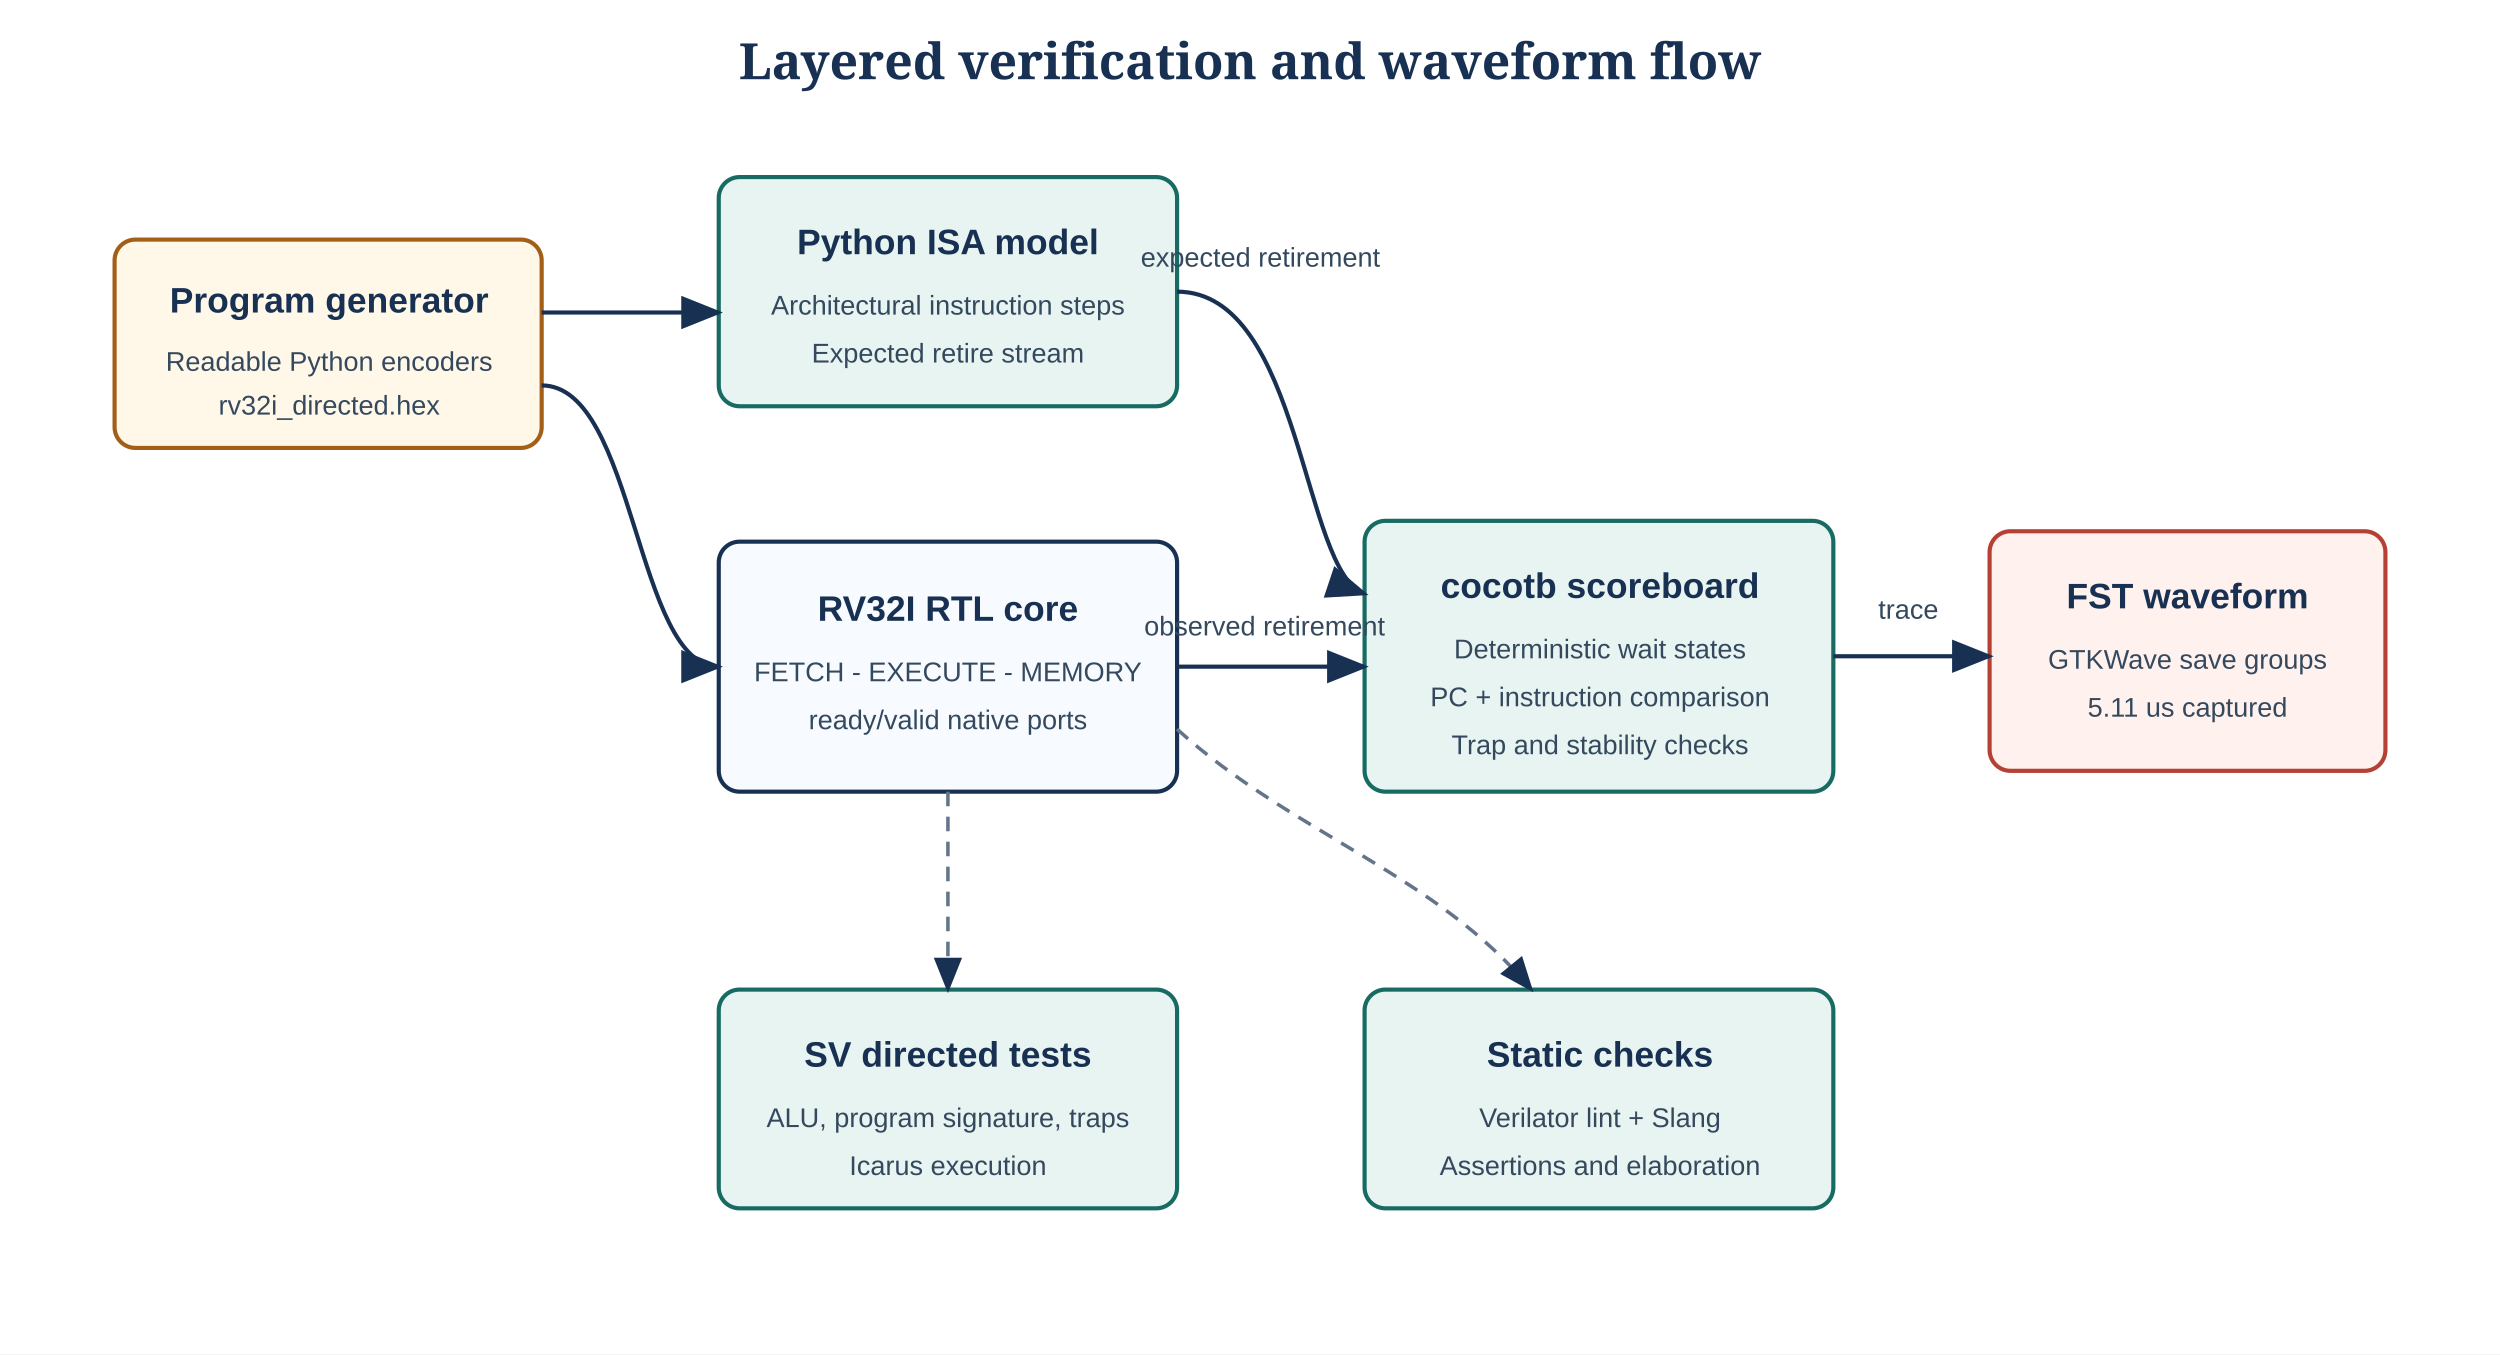
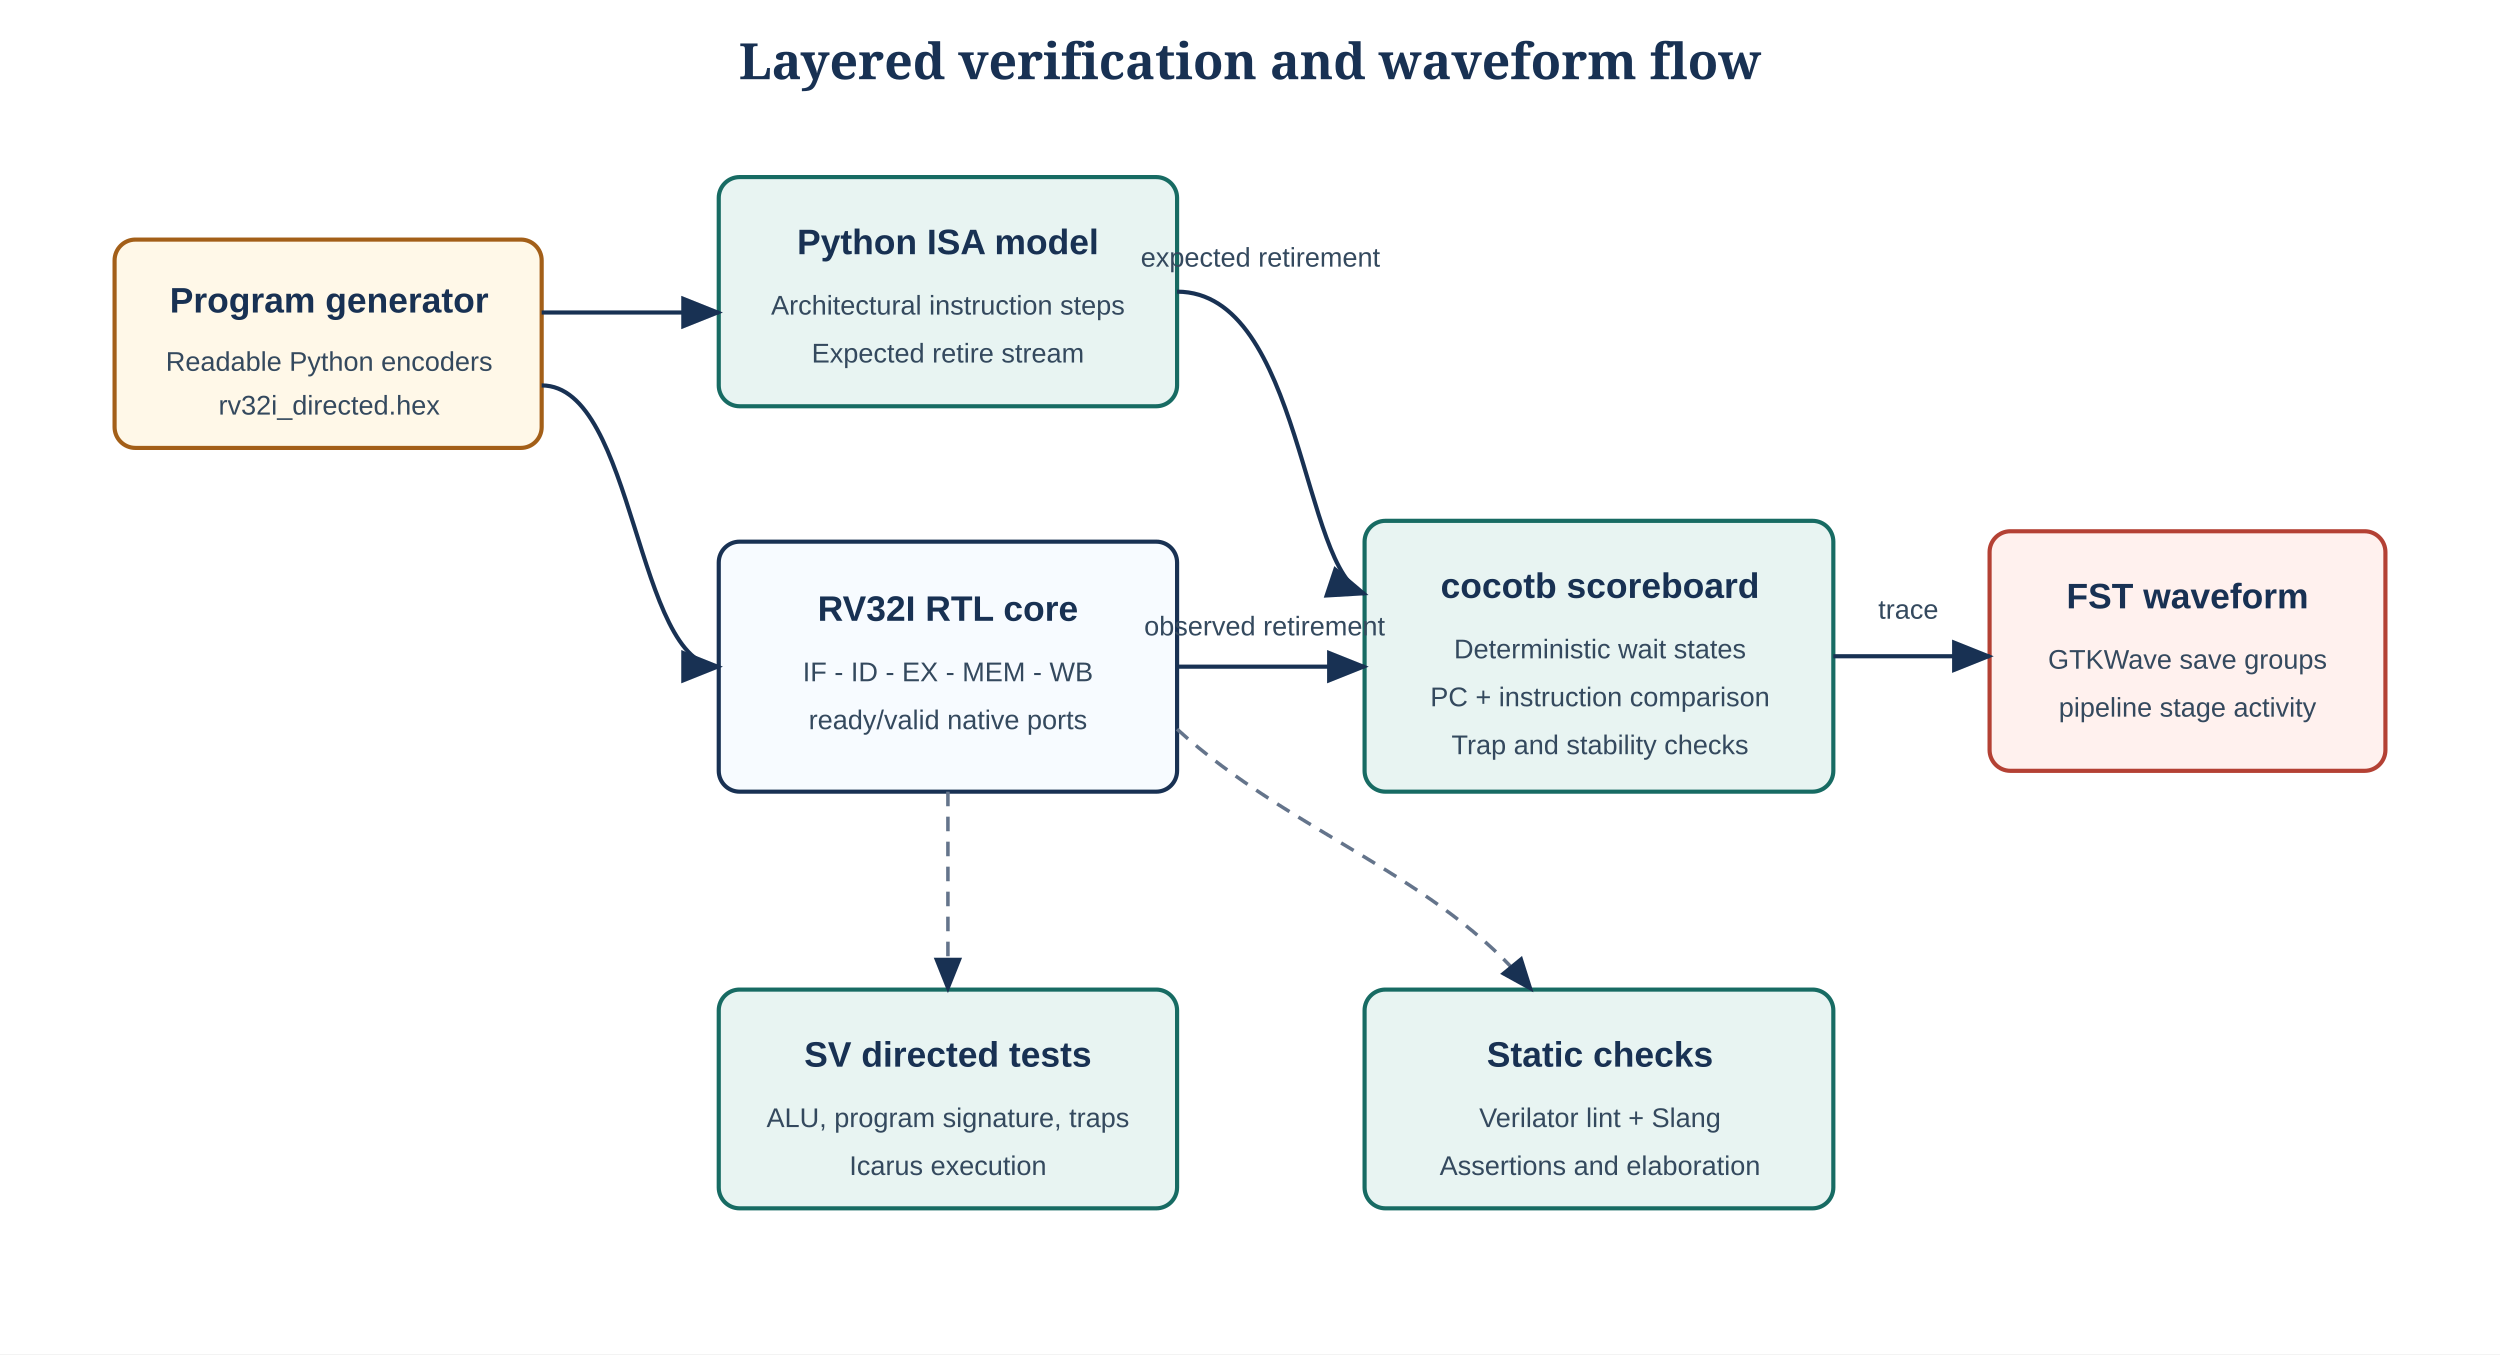
<svg xmlns="http://www.w3.org/2000/svg" width="1200" height="650" viewBox="0 0 1200 650" role="img" aria-labelledby="title desc">
  <defs>
    <marker id="arrow" markerWidth="10" markerHeight="8" refX="9" refY="4" orient="auto">
      <path d="M0,0 L10,4 L0,8 Z" fill="#183153" />
    </marker>
    <style>.source{fill:#fff8e8;stroke:#a35f18;stroke-width:2}.rtl{fill:#f7fbff;stroke:#183153;stroke-width:2}.check{fill:#e8f4f2;stroke:#176b63;stroke-width:2}.artifact{fill:#fff1ee;stroke:#b44134;stroke-width:2}.wire{fill:none;stroke:#183153;stroke-width:2;marker-end:url(#arrow)}.dash{fill:none;stroke:#64748b;stroke-width:1.7;stroke-dasharray:7 5;marker-end:url(#arrow)}.name{font:bold 17px Arial,sans-serif;text-anchor:middle;fill:#183153}.note{font:13px Arial,sans-serif;text-anchor:middle;fill:#34495e}.heading{font:bold 24px Georgia,serif;text-anchor:middle;fill:#183153}</style>
  </defs>
  <rect width="1200" height="650" fill="#fff" />
  <text x="600" y="38" class="heading">Layered verification and waveform flow</text>
  <rect x="55" y="115" width="205" height="100" rx="10" class="source" />
  <text x="158" y="150" class="name">Program generator</text>
  <text x="158" y="178" class="note">Readable Python encoders</text>
  <text x="158" y="199" class="note">rv32i_directed.hex</text>
  <rect x="345" y="85" width="220" height="110" rx="10" class="check" />
  <text x="455" y="122" class="name">Python ISA model</text>
  <text x="455" y="151" class="note">Architectural instruction steps</text>
  <text x="455" y="174" class="note">Expected retire stream</text>
  <rect x="345" y="260" width="220" height="120" rx="10" class="rtl" />
  <text x="455" y="298" class="name">RV32I RTL core</text>
-   <text x="455" y="327" class="note">FETCH - EXECUTE - MEMORY</text>
+   <text x="455" y="327" class="note">IF - ID - EX - MEM - WB</text>
  <text x="455" y="350" class="note">ready/valid native ports</text>
  <rect x="655" y="250" width="225" height="130" rx="10" class="check" />
  <text x="768" y="287" class="name">cocotb scoreboard</text>
  <text x="768" y="316" class="note">Deterministic wait states</text>
  <text x="768" y="339" class="note">PC + instruction comparison</text>
  <text x="768" y="362" class="note">Trap and stability checks</text>
  <rect x="955" y="255" width="190" height="115" rx="10" class="artifact" />
  <text x="1050" y="292" class="name">FST waveform</text>
  <text x="1050" y="321" class="note">GTKWave save groups</text>
-   <text x="1050" y="344" class="note">5.11 us captured</text>
+   <text x="1050" y="344" class="note">pipeline stage activity</text>
  <rect x="345" y="475" width="220" height="105" rx="10" class="check" />
  <text x="455" y="512" class="name">SV directed tests</text>
  <text x="455" y="541" class="note">ALU, program signature, traps</text>
  <text x="455" y="564" class="note">Icarus execution</text>
  <rect x="655" y="475" width="225" height="105" rx="10" class="check" />
  <text x="768" y="512" class="name">Static checks</text>
  <text x="768" y="541" class="note">Verilator lint + Slang</text>
  <text x="768" y="564" class="note">Assertions and elaboration</text>
  <path d="M260 150 H345" class="wire" />
  <path d="M260 185 C305 185 305 320 345 320" class="wire" />
  <path d="M565 140 C625 140 625 275 655 285" class="wire" />
  <path d="M565 320 H655" class="wire" />
  <path d="M880 315 H955" class="wire" />
  <path d="M455 380 V475" class="dash" />
  <path d="M565 350 C620 400 690 420 735 475" class="dash" />
  <text x="605" y="128" class="note">expected retirement</text>
  <text x="607" y="305" class="note">observed retirement</text>
  <text x="916" y="297" class="note">trace</text>
</svg>
